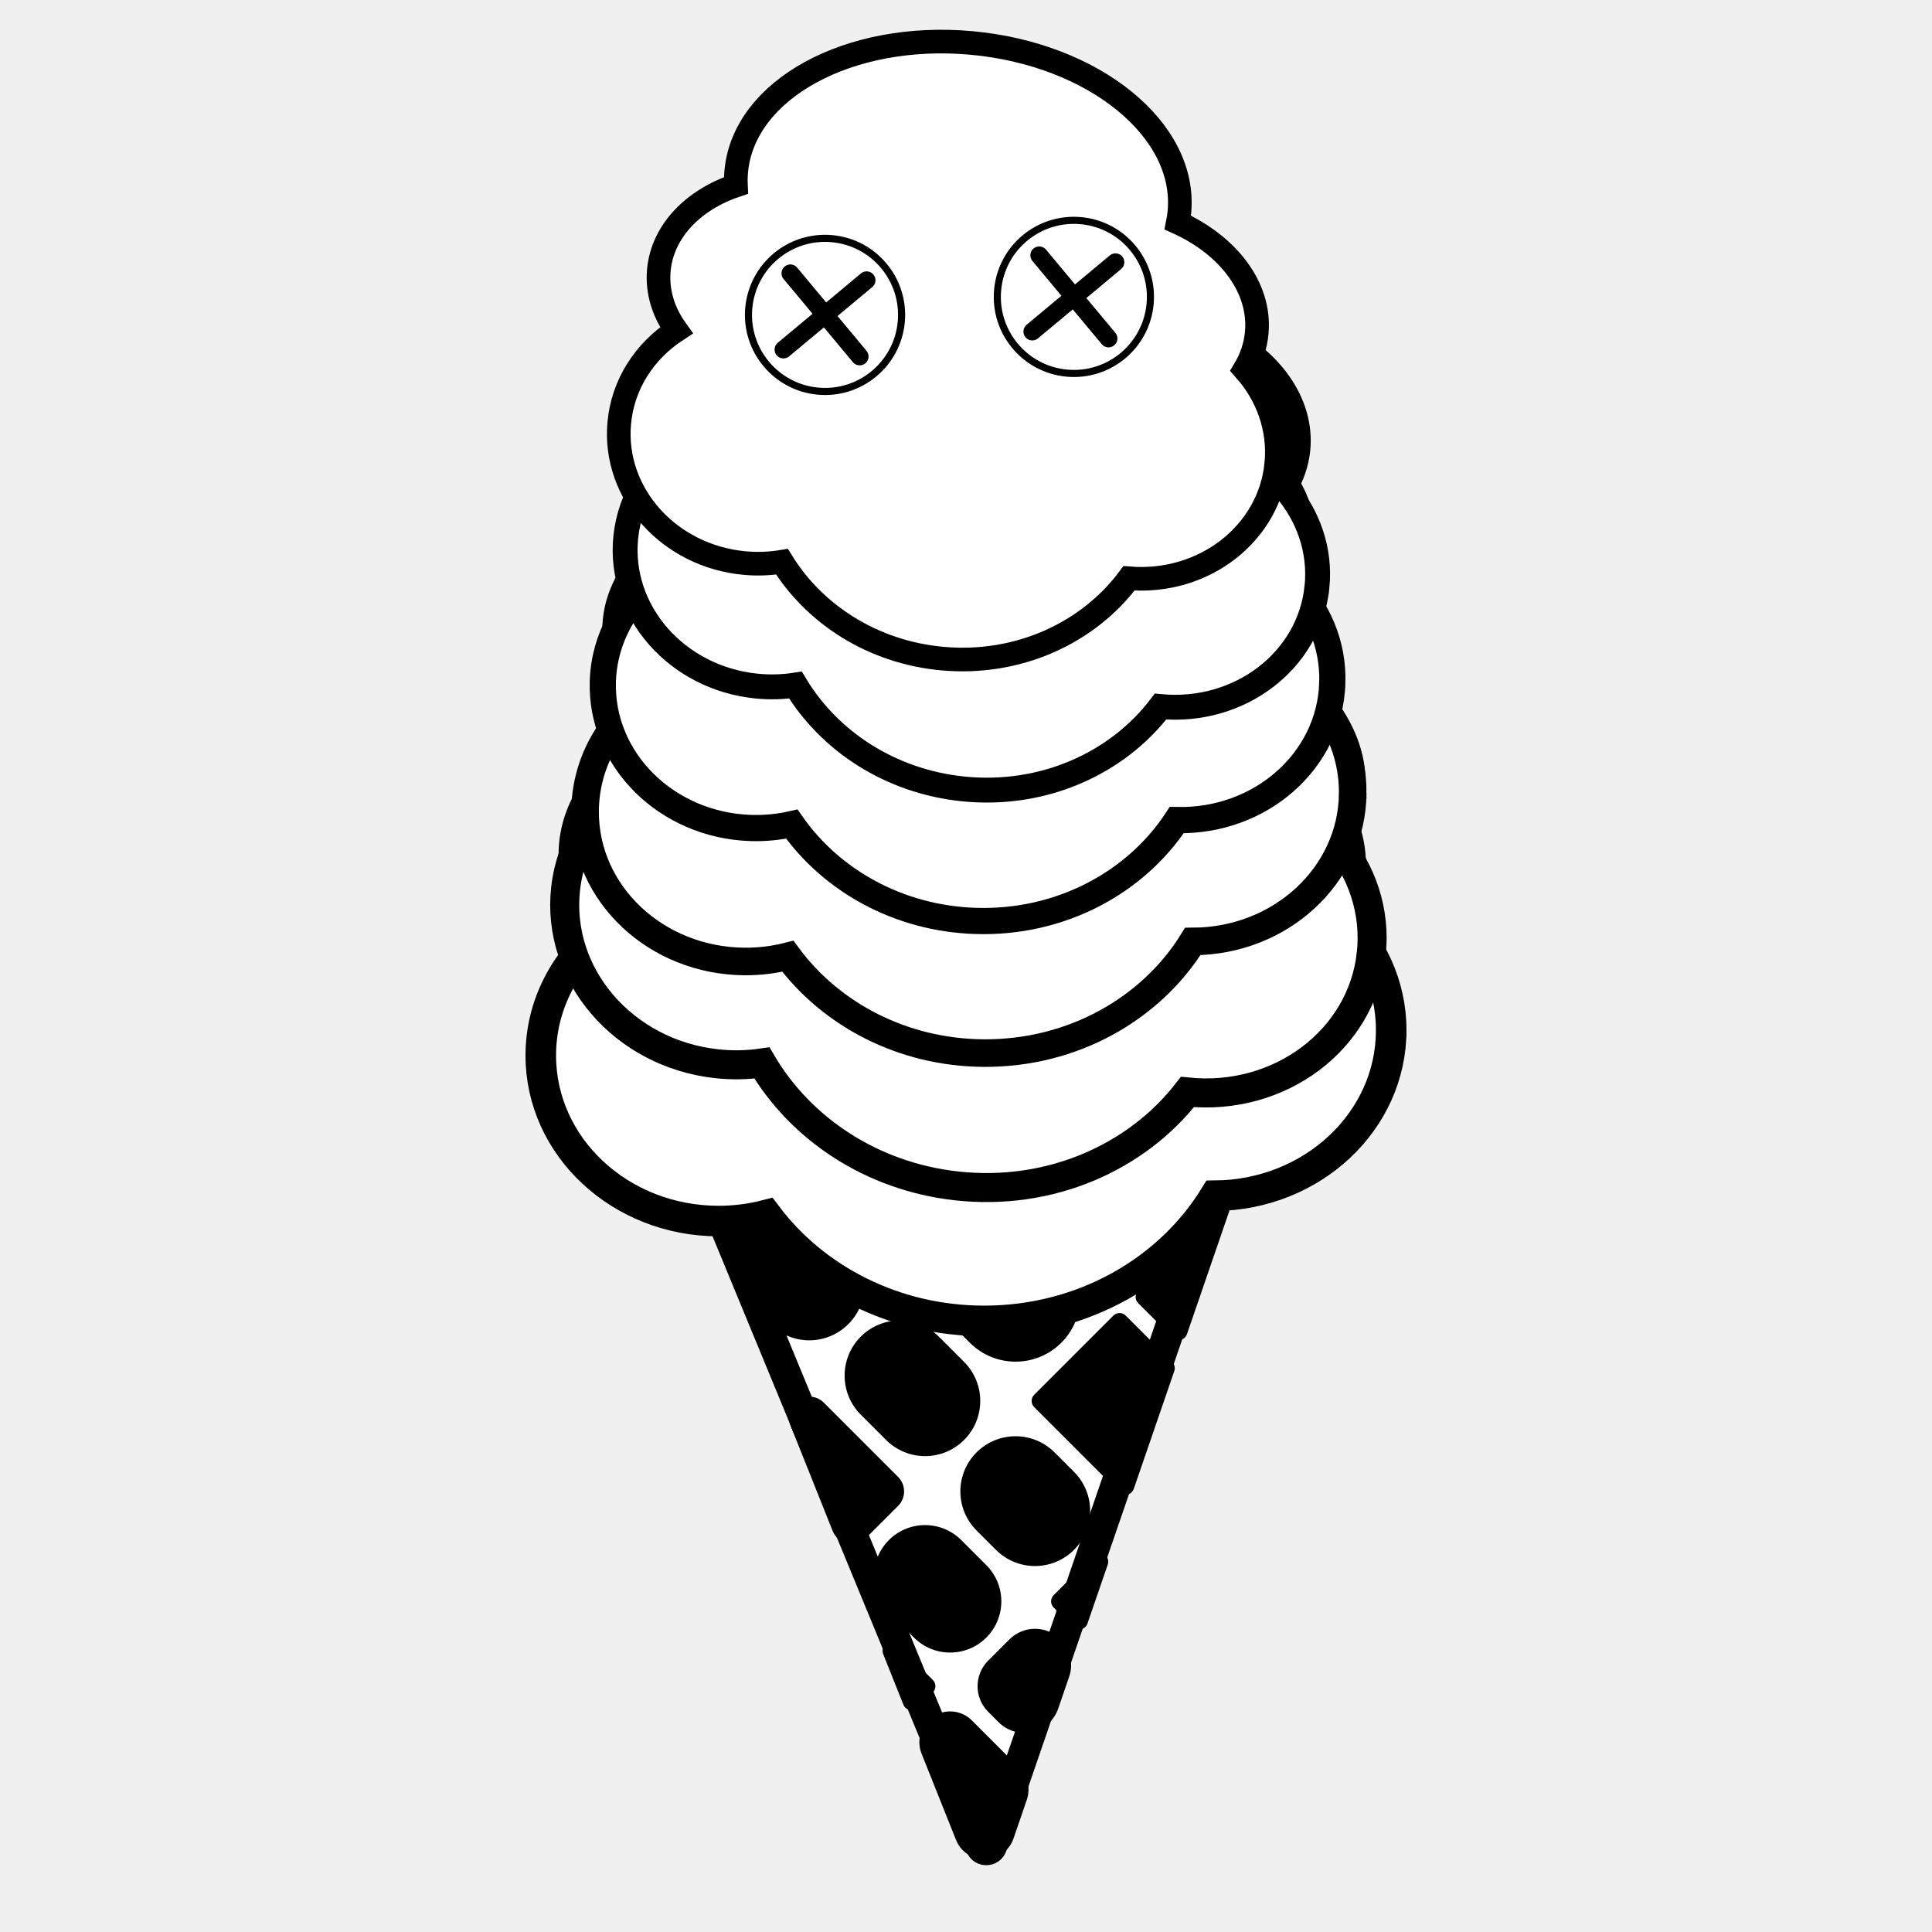
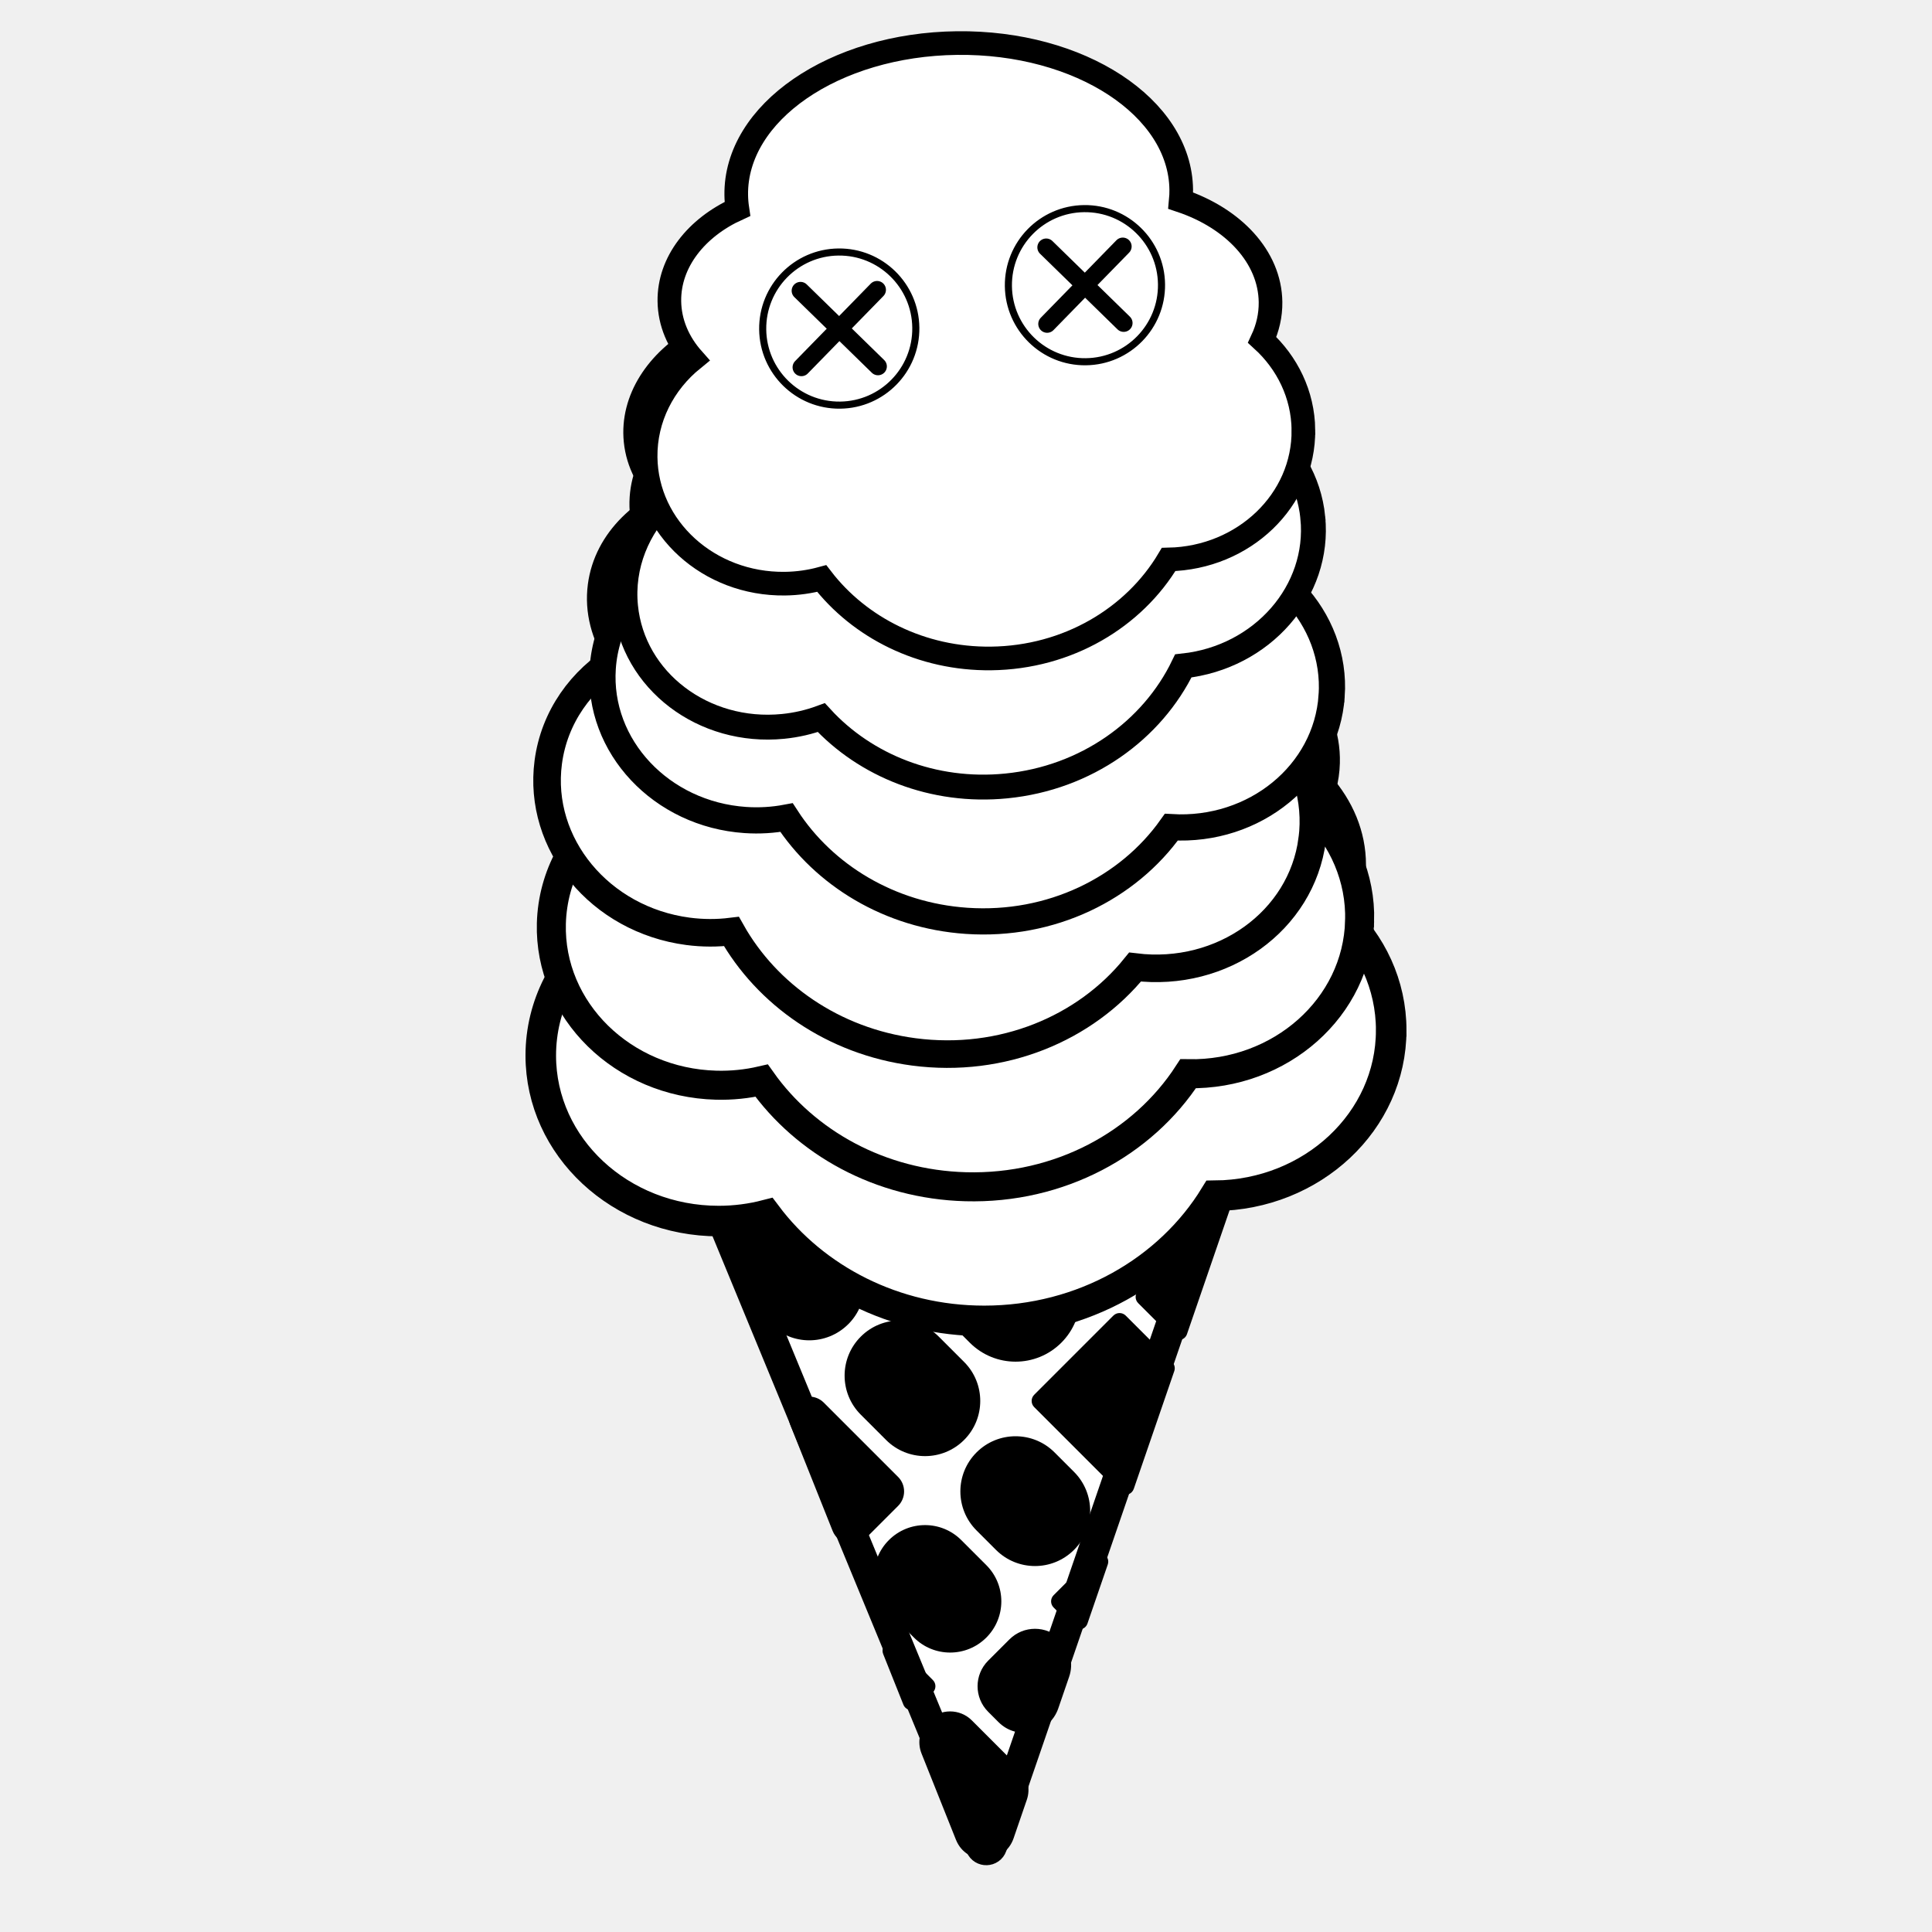
<svg xmlns="http://www.w3.org/2000/svg" viewBox="0 0 1024 1024" width="100%" height="100%">
  <g transform="translate(278.5339, 355.25) scale(0.809592)">
    <g transform="translate(0, -105)">
      <g id="Cone">
        <path id="Cone_Bottom" data-name="Cone Bottom" d="M108.22,414.88l189.84,460.03c1.36,3.3,6.09,3.16,7.25-.22l159.34-463.34c.87-2.53-1.03-5.16-3.7-5.13l-349.18,3.32c-2.74.03-4.59,2.82-3.55,5.35Z" style="fill: #fff; stroke: #000; stroke-linejoin: round; stroke-width: 20px;" />
        <g id="Waffle_Cross-Hatch" data-name="Waffle Cross-Hatch">
          <path d="M261.93,482.48h0c15.03-15.03,4.46-40.72-16.79-40.83h0c-21.37-.11-32.14,25.72-17.03,40.83h0c9.34,9.34,24.48,9.34,33.82,0Z" style="fill: rgb(0, 0, 0);" />
          <path d="M384.85,527.49l-51.82,51.82c-2.24,2.24-2.24,5.86,0,8.1l55.71,55.71c2.24,2.24,5.86,2.24,8.1,0h0c.62-.62,1.08-1.36,1.37-2.19l26.52-77.11c.71-2.07.18-4.36-1.37-5.91l-30.41-30.41c-2.24-2.24-5.86-2.24-8.1,0Z" style="fill: rgb(0, 0, 0);" />
          <rect x="274.59" y="463.59" width="84.73" height="95.66" rx="42.36" ry="42.36" transform="translate(-268.79 373.91) rotate(-45)" style="fill: rgb(0, 0, 0);" />
          <rect x="291.06" y="603.84" width="72.24" height="90.24" rx="36.12" ry="36.12" transform="translate(-363.06 421.43) rotate(-45)" style="fill: rgb(0, 0, 0);" />
          <path d="M371.7,684.58l-25.94,25.94c-2.24,2.24-2.24,5.86,0,8.1l12.67,12.67c2.99,2.99,8.09,1.82,9.46-2.19l13.28-38.61c1.97-5.74-5.17-10.2-9.46-5.91Z" style="fill: rgb(0, 0, 0);" />
          <path d="M159.42,564.14l2.73,6.83c1.52,3.82,6.46,4.83,9.37,1.93l2.05-2.05c2.24-2.24,2.24-5.86,0-8.1l-4.78-4.78c-4.4-4.4-11.67.39-9.37,6.17Z" style="fill: rgb(0, 0, 0);" />
          <path d="M243.92,633.11l-48.65-48.65c-5.24-5.24-13.74-5.24-18.99,0h0c-3.8,3.8-4.97,9.49-2.98,14.47l27.77,69.54c3.58,8.95,15.14,11.33,21.96,4.51l20.89-20.89c5.24-5.24,5.24-13.74,0-18.99Z" style="fill: rgb(0, 0, 0);" />
          <path d="M211.32,533.1h0c14.11-14.11,14.11-36.98,0-51.08l-34.94-34.94c-.72-.72-.72-1.89,0-2.62h0c1.16-1.16.34-3.15-1.3-3.16l-11.23-.06c-25.62-.13-43.23,25.72-33.73,49.51l5.37,13.45c1.82,4.55,4.54,8.68,8,12.15l16.74,16.74c14.11,14.11,36.98,14.11,51.08,0Z" style="fill: rgb(0, 0, 0);" />
          <path d="M263.74,792.53h0c-5.69,5.69-7.45,14.23-4.46,21.71l22.5,56.36c6.92,17.34,31.68,16.74,37.75-.92l8.66-25.2c2.5-7.28.64-15.35-4.8-20.79l-31.17-31.17c-7.87-7.87-20.62-7.87-28.48,0Z" style="fill: rgb(0, 0, 0);" />
          <path d="M392.94,503.07l40.81-40.81c2.24-2.24,5.86-2.24,8.1,0l.06.06c2.24,2.24,2.24,5.86,0,8.1l-40.81,40.81c-2.24,2.24-2.24,5.86,0,8.1l22.48,22.48c2.99,2.99,8.09,1.82,9.46-2.19l30.71-89.32c1.27-3.71-1.47-7.57-5.39-7.59l-120.63-.6c-5.11-.03-7.69,6.16-4.08,9.77l51.18,51.18c2.24,2.24,5.86,2.24,8.1,0Z" style="fill: rgb(0, 0, 0);" />
          <rect x="217.18" y="527.25" width="72.24" height="95.66" rx="36.12" ry="36.12" transform="translate(-332.45 347.55) rotate(-45)" style="fill: rgb(0, 0, 0);" />
          <path d="M350.28,739.46h0c-9.24-9.24-24.22-9.24-33.46,0l-13.94,13.94c-9.24,9.24-9.24,24.22,0,33.46l6.81,6.81c12.37,12.37,33.42,7.5,39.1-9.04l7.13-20.75c2.94-8.55.75-18.03-5.64-24.42Z" style="fill: rgb(0, 0, 0);" />
          <path d="M234.18,749.12l13.2,33.06c1.52,3.82,6.46,4.83,9.37,1.93l9.93-9.93c2.24-2.24,2.24-5.86,0-8.1l-23.13-23.13c-4.4-4.4-11.67.39-9.37,6.17Z" style="fill: rgb(0, 0, 0);" />
          <rect x="236.26" y="661.25" width="67.04" height="90.24" rx="33.52" ry="33.52" transform="translate(-420.46 397.65) rotate(-45)" style="fill: rgb(0, 0, 0);" />
        </g>
        <ellipse id="Cone_Top" data-name="Cone Top" cx="288.37" cy="404.38" rx="182.34" ry="67.01" style="fill: #fff; stroke: #000; stroke-miterlimit: 10; stroke-width: 20px;" />
      </g>
    </g>
    <g transform="translate(288, 145) rotate(0) scale(1) translate(-288, -250)">
      <path id="Scoop_Outline" data-name="Scoop Outline" d="M566.75,340.67c0-29.85-12.97-56.87-33.96-76.47,4.8-9.98,7.44-20.71,7.44-31.9,0-38.29-30.62-71.33-74.92-86.77.33-3.07.51-6.17.51-9.3,0-69.72-84.29-126.24-188.26-126.24s-188.26,56.52-188.26,126.24c0,4,.29,7.95.83,11.86-34.94,15.4-58.48,44.25-58.48,77.34,0,18.21,7.15,35.15,19.39,49.26-25.1,19.88-41.05,49.47-41.05,82.54,0,59.85,52.15,108.37,116.49,108.37,10.83,0,21.3-1.4,31.26-3.98,31.42,41.91,83.55,69.34,142.55,69.34,64.73,0,121.2-33,151.11-81.94,63.8-.57,115.34-48.85,115.34-108.34Z" style="fill: #fff; stroke: #000; stroke-miterlimit: 10; stroke-width: 20px;" />
    </g>
-     <g transform="translate(300.0169, 71) rotate(6.358221) scale(0.95) translate(-288, -250)">
+     <g transform="translate(283.6594, 71) rotate(1.530711) scale(0.95) translate(-288, -250)">
      <path id="Scoop_Outline" data-name="Scoop Outline" d="M566.75,340.67c0-29.85-12.97-56.87-33.96-76.47,4.8-9.98,7.44-20.71,7.44-31.9,0-38.29-30.62-71.33-74.92-86.77.33-3.07.51-6.17.51-9.3,0-69.72-84.29-126.24-188.26-126.24s-188.26,56.52-188.26,126.24c0,4,.29,7.95.83,11.86-34.94,15.4-58.48,44.25-58.48,77.34,0,18.21,7.15,35.15,19.39,49.26-25.1,19.88-41.05,49.47-41.05,82.54,0,59.85,52.15,108.37,116.49,108.37,10.83,0,21.3-1.4,31.26-3.98,31.42,41.91,83.55,69.34,142.55,69.34,64.73,0,121.2-33,151.11-81.94,63.8-.57,115.34-48.85,115.34-108.34Z" style="fill: #fff; stroke: #000; stroke-miterlimit: 10; stroke-width: 20px;" />
    </g>
-     <g transform="translate(290.5055, -3) rotate(0.360737) scale(0.9025) translate(-288, -250)">
+     <g transform="translate(276.2619, -3) rotate(7.490159) scale(0.9025) translate(-288, -250)">
      <path id="Scoop_Outline" data-name="Scoop Outline" d="M566.75,340.67c0-29.85-12.97-56.87-33.96-76.47,4.8-9.98,7.44-20.71,7.44-31.9,0-38.29-30.62-71.33-74.92-86.77.33-3.07.51-6.17.51-9.3,0-69.72-84.29-126.24-188.26-126.24s-188.26,56.52-188.26,126.24c0,4,.29,7.95.83,11.86-34.94,15.4-58.48,44.25-58.48,77.34,0,18.21,7.15,35.15,19.39,49.26-25.1,19.88-41.05,49.47-41.05,82.54,0,59.85,52.15,108.37,116.49,108.37,10.83,0,21.3-1.4,31.26-3.98,31.42,41.91,83.55,69.34,142.55,69.34,64.73,0,121.2-33,151.11-81.94,63.8-.57,115.34-48.85,115.34-108.34Z" style="fill: #fff; stroke: #000; stroke-miterlimit: 10; stroke-width: 20px;" />
    </g>
-     <g transform="translate(291.8424, -77) rotate(1.857762) scale(0.857375) translate(-288, -250)">
+     <g transform="translate(294.595, -77) rotate(3.885113) scale(0.857375) translate(-288, -250)">
      <path id="Scoop_Outline" data-name="Scoop Outline" d="M566.75,340.67c0-29.85-12.97-56.87-33.96-76.47,4.8-9.98,7.44-20.71,7.44-31.9,0-38.29-30.62-71.33-74.92-86.77.33-3.07.51-6.17.51-9.3,0-69.72-84.29-126.24-188.26-126.24s-188.26,56.52-188.26,126.24c0,4,.29,7.95.83,11.86-34.94,15.4-58.48,44.25-58.48,77.34,0,18.21,7.15,35.15,19.39,49.26-25.1,19.88-41.05,49.47-41.05,82.54,0,59.85,52.15,108.37,116.49,108.37,10.83,0,21.3-1.4,31.26-3.98,31.42,41.91,83.55,69.34,142.55,69.34,64.73,0,121.2-33,151.11-81.94,63.8-.57,115.34-48.85,115.34-108.34Z" style="fill: #fff; stroke: #000; stroke-miterlimit: 10; stroke-width: 20px;" />
    </g>
-     <g transform="translate(299.7745, -151) rotate(5.828422) scale(0.8145062) translate(-288, -250)">
+     <g transform="translate(282.1977, -151) rotate(-5.670564) scale(0.8145062) translate(-288, -250)">
      <path id="Scoop_Outline" data-name="Scoop Outline" d="M566.75,340.67c0-29.85-12.97-56.87-33.96-76.47,4.8-9.98,7.44-20.71,7.44-31.9,0-38.29-30.62-71.33-74.92-86.77.33-3.07.51-6.17.51-9.3,0-69.72-84.29-126.24-188.26-126.24s-188.26,56.52-188.26,126.24c0,4,.29,7.95.83,11.86-34.94,15.4-58.48,44.25-58.48,77.34,0,18.21,7.15,35.15,19.39,49.26-25.1,19.88-41.05,49.47-41.05,82.54,0,59.85,52.15,108.37,116.49,108.37,10.83,0,21.3-1.4,31.26-3.98,31.42,41.91,83.55,69.34,142.55,69.34,64.73,0,121.2-33,151.11-81.94,63.8-.57,115.34-48.85,115.34-108.34Z" style="fill: #fff; stroke: #000; stroke-miterlimit: 10; stroke-width: 20px;" />
    </g>
-     <g transform="translate(283.1102, -225) rotate(5.190699) scale(0.7737809) translate(-288, -250)">
+     <g transform="translate(292.75, -225) rotate(-0.6849779) scale(0.7737809) translate(-288, -250)">
      <path id="Scoop_Outline" data-name="Scoop Outline" d="M566.75,340.67c0-29.85-12.97-56.87-33.96-76.47,4.8-9.98,7.44-20.71,7.44-31.9,0-38.29-30.62-71.33-74.92-86.77.33-3.07.51-6.17.51-9.3,0-69.72-84.29-126.24-188.26-126.24s-188.26,56.52-188.26,126.24c0,4,.29,7.95.83,11.86-34.94,15.4-58.48,44.25-58.48,77.34,0,18.21,7.15,35.15,19.39,49.26-25.1,19.88-41.05,49.47-41.05,82.54,0,59.85,52.15,108.37,116.49,108.37,10.83,0,21.3-1.4,31.26-3.98,31.42,41.91,83.55,69.34,142.55,69.34,64.73,0,121.2-33,151.11-81.94,63.8-.57,115.34-48.85,115.34-108.34Z" style="fill: #fff; stroke: #000; stroke-miterlimit: 10; stroke-width: 20px;" />
      <g id="Right_Eye" data-name="Right Eye">
        <circle id="Left_Eye_Outline" data-name="Left Eye Outline" cx="383.4" cy="216.12" r="64.78" style="fill: #fff; stroke: #000; stroke-miterlimit: 10; stroke-width: 6px;" />
      </g>
      <g id="Left_Eye" data-name="Left Eye">
        <circle id="Right_Eye_Outline" data-name="Right Eye Outline" cx="175.1" cy="250.34" r="64.78" style="fill: #fff; stroke: #000; stroke-miterlimit: 10; stroke-width: 6px;" />
      </g>
      <g>
        <line x1="351.01" y1="183.73" x2="415.79" y2="248.51" stroke="#000" stroke-width="15" stroke-linecap="round" />
        <line x1="351.01" y1="248.51" x2="415.79" y2="183.73" stroke="#000" stroke-width="15" stroke-linecap="round" />
      </g>
      <g>
        <line x1="142.71" y1="217.95" x2="207.49" y2="282.73" stroke="#000" stroke-width="15" stroke-linecap="round" />
        <line x1="142.71" y1="282.73" x2="207.49" y2="217.95" stroke="#000" stroke-width="15" stroke-linecap="round" />
      </g>
    </g>
  </g>
</svg>
